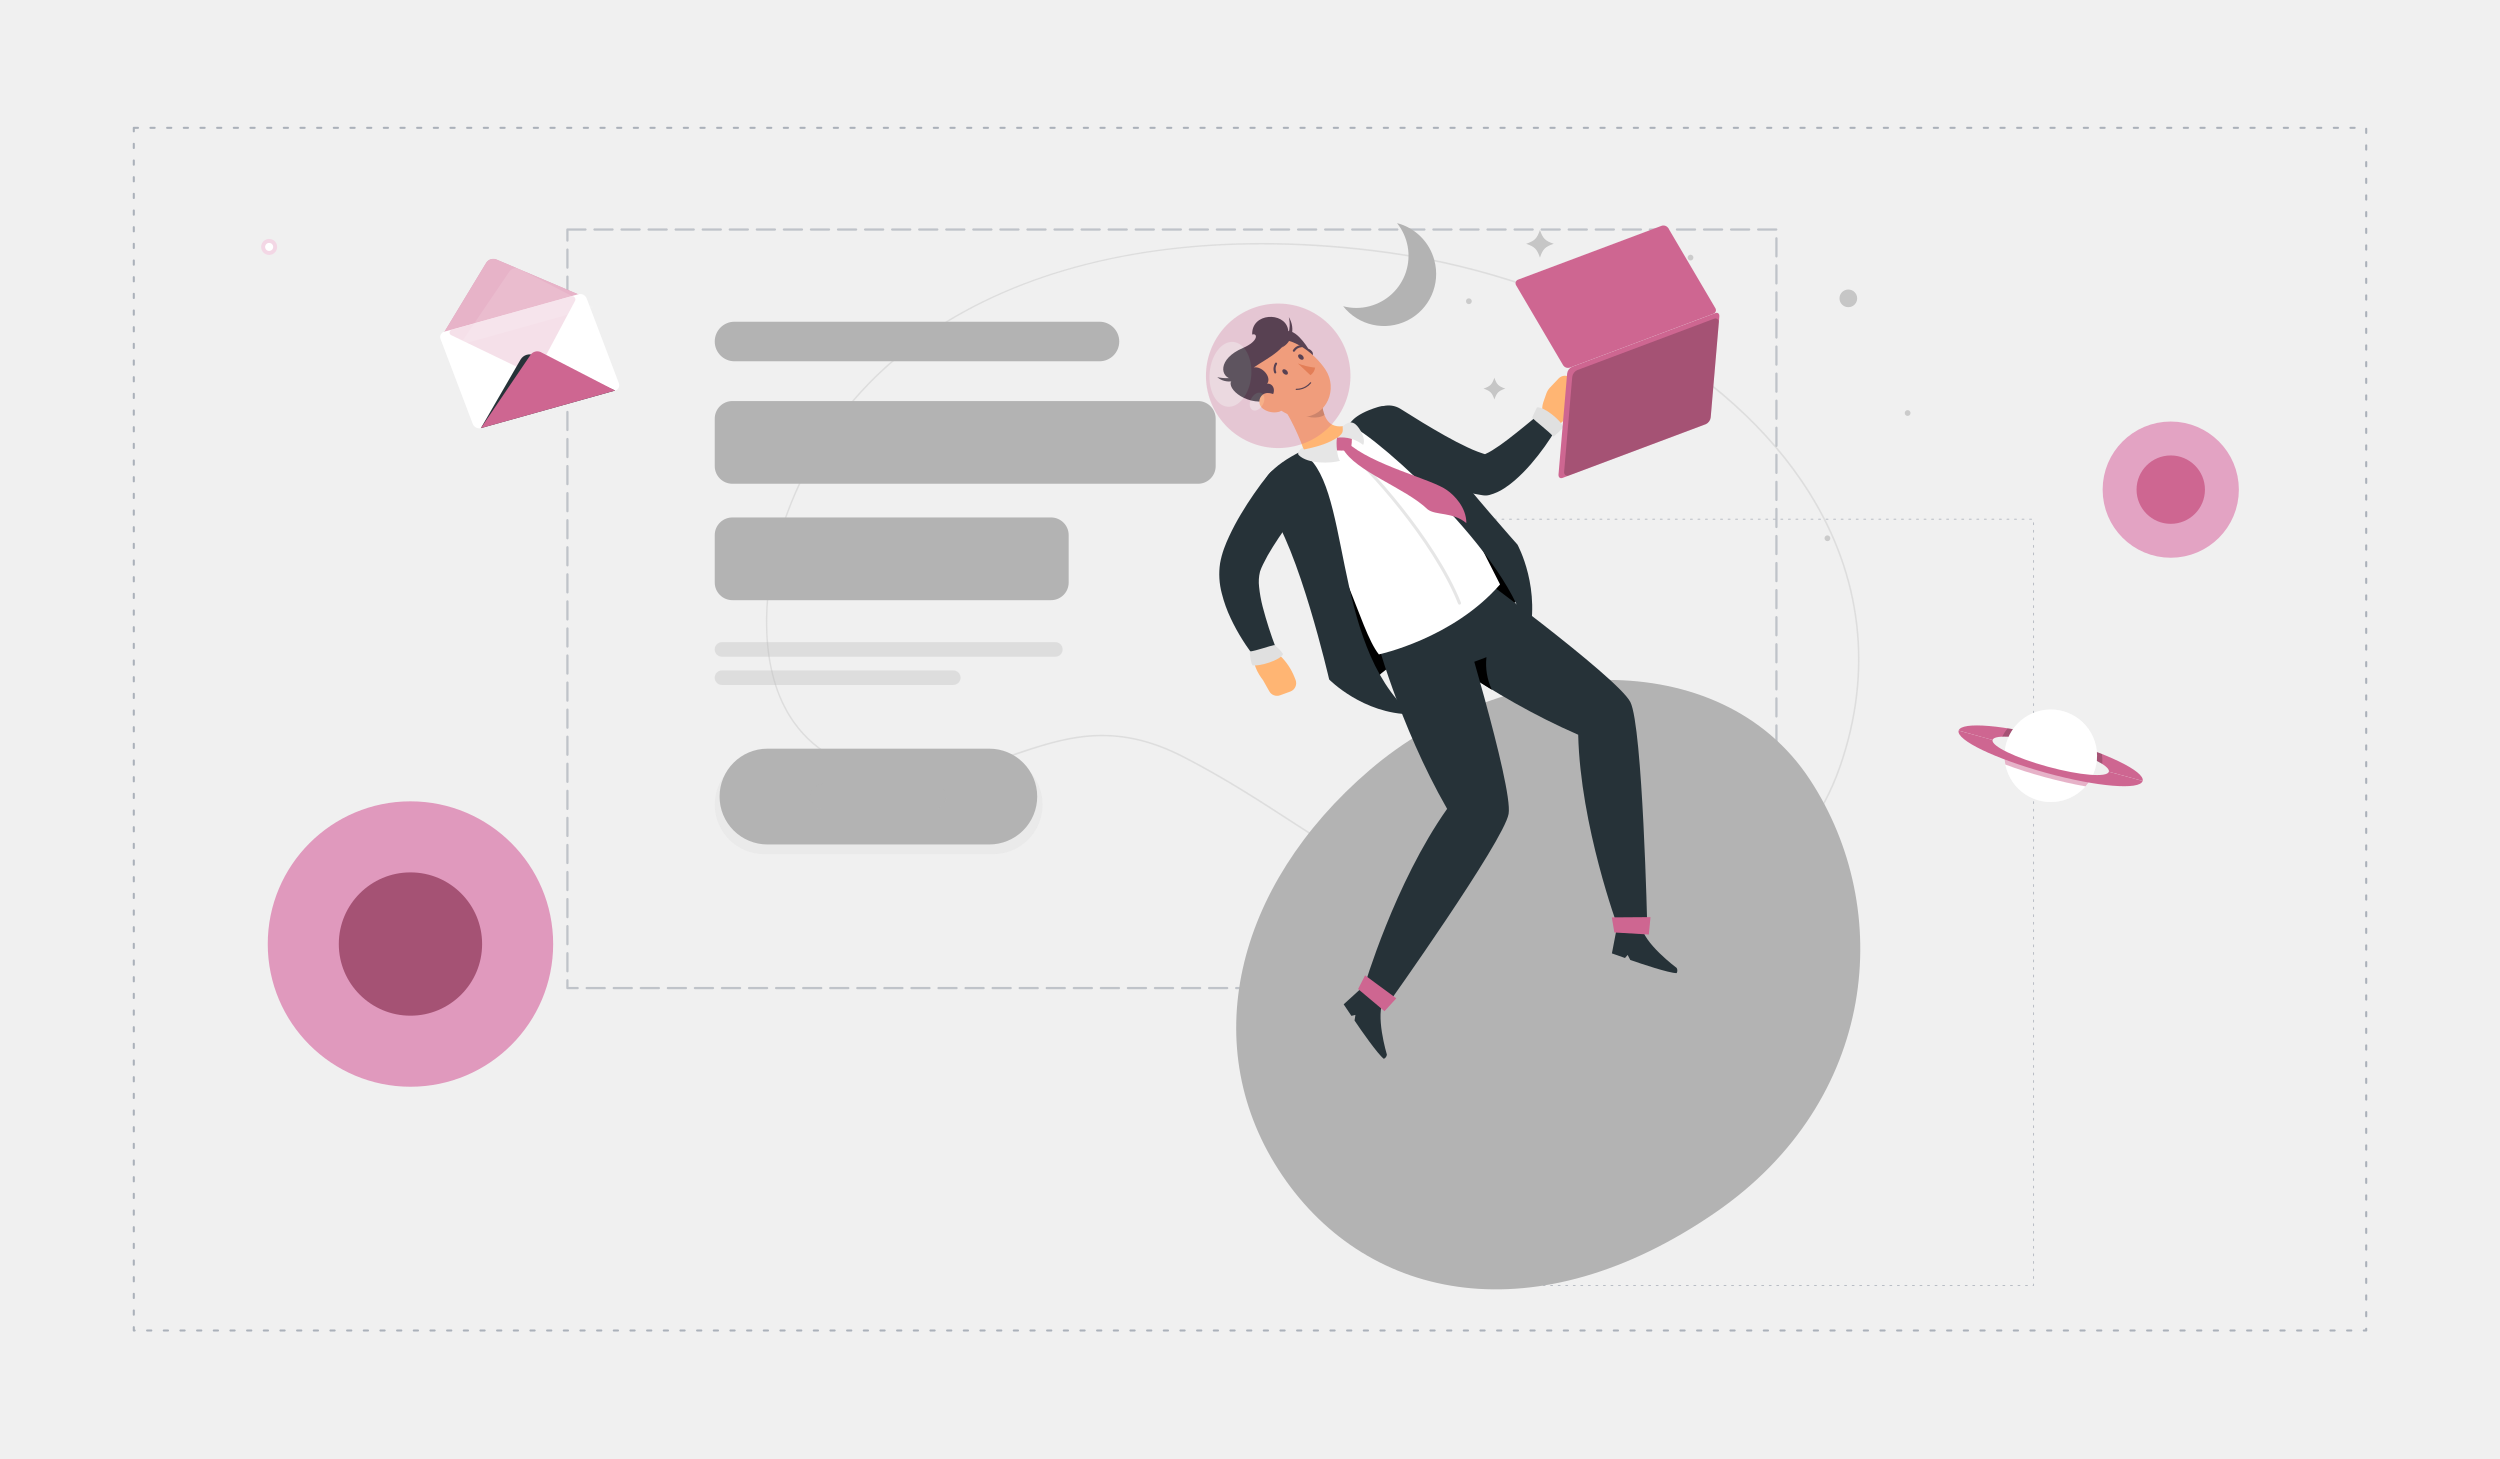
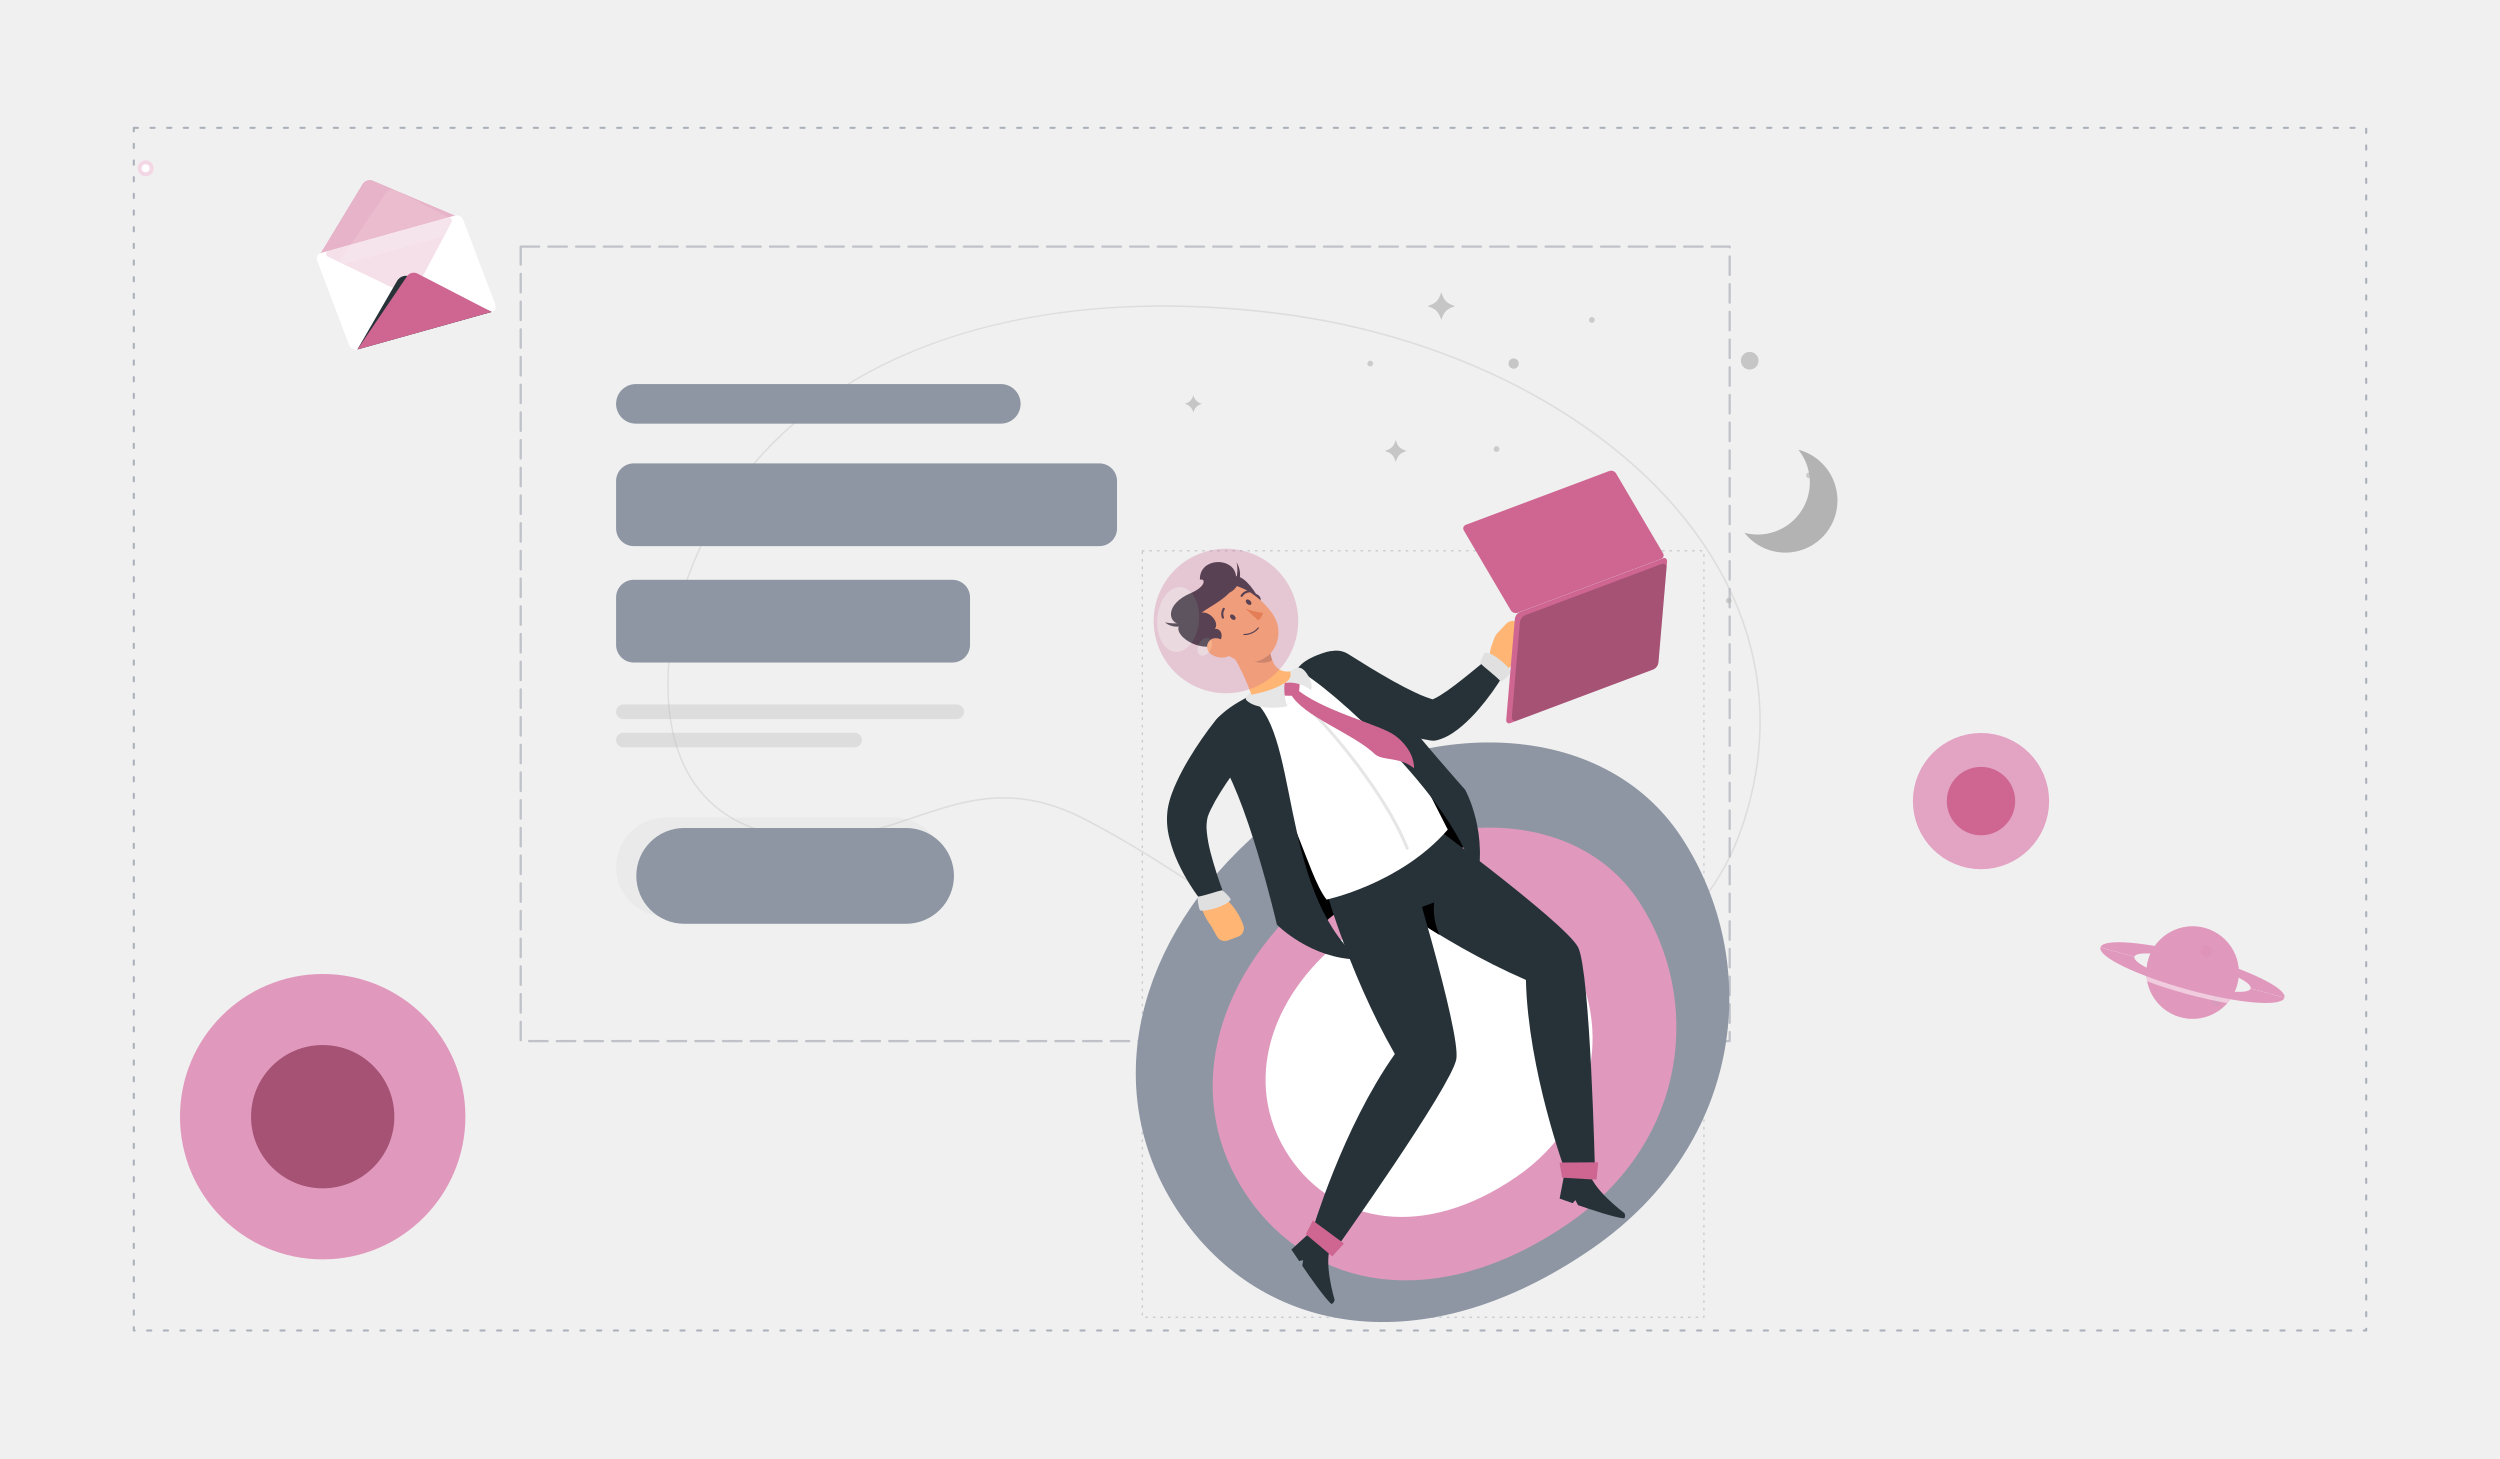
<svg xmlns="http://www.w3.org/2000/svg" viewBox="0 0 600 350" version="1.1" id="svg278" width="600" height="350" xml:space="preserve">
  <defs id="defs278" />
  <rect style="font-variation-settings:'wght' 700;fill:#808080;fill-opacity:0;stroke:#8e96a3;stroke-width:0.5;stroke-linecap:round;stroke-linejoin:round;stroke-miterlimit:50;stroke-dasharray:1, 3;stroke-opacity:0.7;stroke-dashoffset:0" id="rect2-8-2-0" width="535.779" height="288.643" x="32.111" y="30.678" />
-   <path id="rect2-8-2" style="font-variation-settings:'wght' 700;display:inline;fill:#808080;fill-opacity:0;stroke:#8e96a3;stroke-width:0.226;stroke-linecap:round;stroke-linejoin:round;stroke-miterlimit:50;stroke-dasharray:0.452, 1.357;stroke-opacity:0.6" d="m 353.243,124.608 h 134.811 V 308.523 h -134.811 z" />
-   <rect style="font-variation-settings:'wght' 700;fill:#808080;fill-opacity:0;stroke:#8e96a3;stroke-width:0.541;stroke-linecap:round;stroke-linejoin:round;stroke-miterlimit:50;stroke-dasharray:4.33, 2.165;stroke-dashoffset:0;stroke-opacity:0.5" id="rect2-8-2-1" width="290.162" height="182.052" x="136.18" y="55.083" />
-   <g id="g3" transform="translate(21.01782,-356.3498)">
-     <g id="g95" style="display:inline" transform="matrix(0.9763074,0,0,0.9763074,84.14725,297.9698)">
-       <path d="m 382.11,241.7 c 0.4,-1.47 7.13,-0.92 15,1.23 7.87,2.15 14,5.1 13.58,6.57 l 8.31,2.27 c 0.64,-2.32 -9,-7 -21.47,-10.38 -12.47,-3.38 -23.13,-4.29 -23.76,-2 z" style="fill:#ce6691" id="path22-85" />
-       <path d="m 385.79,238.82 a 108.31,108.31 0 0 1 11.77,2.57 112.74,112.74 0 0 1 11.44,3.76 13.31,13.31 0 0 1 0.07,2.45 48.58,48.58 0 0 0 -11.95,-4.67 c -5.22,-1.42 -9.94,-2.15 -12.65,-2.05 a 12.14,12.14 0 0 1 1.32,-2.06 z" style="opacity:0.2" id="path23-61" />
-       <circle cx="396.42" cy="245.6" r="11.37" transform="rotate(-23.26,396.3712,245.5941)" style="fill:#ffffff;fill-opacity:1" id="circle23" />
-       <circle cx="396.42" cy="245.6" r="11.37" style="opacity:0.4;fill:#ffffff" id="circle24" />
-       <path d="m 387.49,242.32 c 0.09,2.16 1.74,3.2 3.68,2.34 a 6.15,6.15 0 0 0 3.33,-5.48 c -0.09,-2.16 -1.74,-3.21 -3.67,-2.34 a 6.14,6.14 0 0 0 -3.34,5.48 z" style="opacity:0.1;fill:#ffffff" id="path24-15" />
-       <path d="m 398.36,240.85 a 1.49,1.49 0 1 0 0.88,-1.9 1.49,1.49 0 0 0 -0.88,1.9 z" style="opacity:0.1;fill:#ffffff" id="path25-9" />
-       <path d="m 401.09,253 a 1.26,1.26 0 0 0 1.62,0.76 1.27,1.27 0 0 0 -0.87,-2.38 1.25,1.25 0 0 0 -0.75,1.62 z" style="opacity:0.1;fill:#ffffff" id="path26-84" />
-       <path d="m 395.4,249.32 a 58.2,58.2 0 0 0 10.84,2 10.55,10.55 0 0 1 -1.31,1.79 c -3,-0.54 -6.43,-1.3 -9.95,-2.26 -3.52,-0.96 -6.83,-2 -9.73,-3.11 a 10.13,10.13 0 0 1 -0.21,-2.2 59.42,59.42 0 0 0 10.36,3.78 z" style="opacity:0.5;fill:#ce6691" id="path27-8" />
-       <path d="m 382.11,241.7 c -0.41,1.47 5.67,4.41 13.57,6.57 7.9,2.16 14.64,2.7 15,1.23 l 8.31,2.27 c -0.63,2.33 -11.27,1.45 -23.77,-2 -12.5,-3.45 -22.1,-8.05 -21.46,-10.38 z" style="fill:#ce6691" id="path28-1" />
+   <path id="rect2-8-2" style="font-variation-settings:'wght' 700;display:inline;fill:#808080;fill-opacity:0;stroke:#8e96a3;stroke-width:0.226;stroke-linecap:round;stroke-linejoin:round;stroke-miterlimit:50;stroke-dasharray:0.452, 1.357;stroke-opacity:0.6" d="m 274.135,132.21 h 134.811 v 183.916 h -134.811 z" />
+   <rect style="font-variation-settings:'wght' 700;fill:#808080;fill-opacity:0;stroke:#8e96a3;stroke-width:0.554;stroke-linecap:round;stroke-linejoin:round;stroke-miterlimit:50;stroke-dasharray:4.432, 2.216;stroke-dashoffset:0;stroke-opacity:0.5" id="rect2-8-2-1" width="290.149" height="190.675" x="124.968" y="59.185" />
+   <g id="g3" transform="translate(28.25426,-358.6882)">
+     <g id="g95" style="display:inline;fill:#e099bd;fill-opacity:1" transform="matrix(0.9763074,0,0,0.9763074,110.9445,352.3361)">
+       <path d="m 382.11,241.7 c 0.4,-1.47 7.13,-0.92 15,1.23 7.87,2.15 14,5.1 13.58,6.57 l 8.31,2.27 c 0.64,-2.32 -9,-7 -21.47,-10.38 -12.47,-3.38 -23.13,-4.29 -23.76,-2 z" style="fill:#e099bd;fill-opacity:1" id="path22-85" />
+       <path d="m 385.79,238.82 a 108.31,108.31 0 0 1 11.77,2.57 112.74,112.74 0 0 1 11.44,3.76 13.31,13.31 0 0 1 0.07,2.45 48.58,48.58 0 0 0 -11.95,-4.67 c -5.22,-1.42 -9.94,-2.15 -12.65,-2.05 a 12.14,12.14 0 0 1 1.32,-2.06 z" style="opacity:0.2;fill:#e099bd;fill-opacity:1" id="path23-61" />
+       <circle cx="396.42" cy="245.6" r="11.37" transform="rotate(-23.26,396.3712,245.5941)" style="fill:#e099bd;fill-opacity:1" id="circle23" />
+       <circle cx="396.42" cy="245.6" r="11.37" style="opacity:0.4;fill:#e099bd;fill-opacity:1" id="circle24" />
+       <path d="m 387.49,242.32 c 0.09,2.16 1.74,3.2 3.68,2.34 a 6.15,6.15 0 0 0 3.33,-5.48 c -0.09,-2.16 -1.74,-3.21 -3.67,-2.34 a 6.14,6.14 0 0 0 -3.34,5.48 z" style="opacity:0.1;fill:#e099bd;fill-opacity:1" id="path24-15" />
+       <path d="m 398.36,240.85 a 1.49,1.49 0 1 0 0.88,-1.9 1.49,1.49 0 0 0 -0.88,1.9 z" style="opacity:0.1;fill:#ce6691;fill-opacity:1" id="path25-9" />
+       <path d="m 401.09,253 a 1.26,1.26 0 0 0 1.62,0.76 1.27,1.27 0 0 0 -0.87,-2.38 1.25,1.25 0 0 0 -0.75,1.62 z" style="opacity:0.1;fill:#8e96a3;fill-opacity:1" id="path26-84" />
+       <path d="m 395.4,249.32 a 58.2,58.2 0 0 0 10.84,2 10.55,10.55 0 0 1 -1.31,1.79 c -3,-0.54 -6.43,-1.3 -9.95,-2.26 -3.52,-0.96 -6.83,-2 -9.73,-3.11 a 10.13,10.13 0 0 1 -0.21,-2.2 59.42,59.42 0 0 0 10.36,3.78 z" style="opacity:0.5;fill:#ffffff;fill-opacity:1" id="path27-8" />
+       <path d="m 382.11,241.7 c -0.41,1.47 5.67,4.41 13.57,6.57 7.9,2.16 14.64,2.7 15,1.23 l 8.31,2.27 c -0.63,2.33 -11.27,1.45 -23.77,-2 -12.5,-3.45 -22.1,-8.05 -21.46,-10.38 z" style="fill:#e099bd;fill-opacity:1" id="path28-1" />
    </g>
-     <g id="g94" transform="matrix(0.9566806,0,0,0.9566806,-239.855,327.8311)">
+     <g id="g94" transform="matrix(0.9566806,0,0,0.9566806,-276.7322,311.2966)">
      <path d="m 350.754,95.679 -11.124,18.369 17.686,-4.949 17.686,-4.939 -21.574,-9.185 a 2.102,2.102 0 0 0 -2.674,0.704 z" style="display:inline;fill:#ce6691;stroke-width:1.021" id="path29-0" />
      <path d="m 350.754,95.679 -11.124,18.369 17.686,-4.949 17.686,-4.939 -21.574,-9.185 a 2.102,2.102 0 0 0 -2.674,0.704 z" style="display:inline;opacity:0.5;fill:#ffffff;stroke-width:1.021" id="path30-3" />
      <path d="m 383.064,127.785 -33.677,9.419 a 1.745,1.745 0 0 1 -2.041,-1.092 l -8.031,-21.155 a 1.398,1.398 0 0 1 0.888,-1.929 l 33.677,-9.409 a 1.735,1.735 0 0 1 2.041,1.092 l 8.031,21.155 a 1.388,1.388 0 0 1 -0.888,1.919 z" style="display:inline;fill:#ffffff;fill-opacity:1;stroke-width:1.021" id="path31-0" />
      <path d="m 383.064,127.785 -33.677,9.419 a 1.745,1.745 0 0 1 -2.041,-1.092 l -8.031,-21.155 a 1.398,1.398 0 0 1 0.888,-1.929 l 33.677,-9.409 a 1.735,1.735 0 0 1 2.041,1.092 l 8.031,21.155 a 1.388,1.388 0 0 1 -0.888,1.919 z" style="display:inline;opacity:0.3;fill:#ffffff;stroke-width:1.021" id="path32-4" />
      <path d="m 362.368,123.744 -20.359,-9.817 a 0.735,0.735 0 0 1 0,-1.378 l 15.032,-4.205 15.042,-4.205 a 0.816,0.816 0 0 1 0.939,1.123 l -9.715,18.226 a 0.694,0.694 0 0 1 -0.939,0.255 z" style="display:inline;opacity:0.2;fill:#ce6691;stroke-width:1.021" id="path33-4" />
      <path d="m 362.827,119.008 a 2.643,2.643 0 0 0 -3.5,1.021 l -9.94,17.175 33.677,-9.419 z" style="display:inline;fill:#263238;stroke-width:1.021" id="path34-4" />
      <path d="m 361.827,118.855 -12.46,18.369 16.839,-4.705 16.859,-4.735 -18.686,-9.654 a 2.041,2.041 0 0 0 -2.551,0.725 z" style="display:inline;fill:#ce6691;stroke-width:1.021" id="path35-4" />
      <path d="m 437.873,-84.863 a 2,2 0 0 0 -2.5,0.7 l -12.21,18 33,-9.23 z" style="display:inline;opacity:0.12;fill:#ffffff;fill-opacity:1" id="path36-7" transform="matrix(1.020515,0,0,1.020515,-87.80548,183.8682)" />
      <circle id="path165-6" style="fill:#ffffff;stroke:#f3d7e5" cx="296.265" cy="91.756" r="1.508" />
    </g>
-     <g id="g165-3" style="display:inline;fill:#b3b3b3" transform="matrix(0.7818999,0,0,0.7818999,94.98863,314.8218)">
+     <g id="g165-3" style="display:inline;fill:#b3b3b3" transform="matrix(0.7818999,0,0,0.7818999,64.07718,332.1242)">
      <path d="m 338,338.74 c -1.77,0 -3.57,0 -5.39,-0.11 -36,-1.5 -59.19,-16.59 -83.79,-32.56 -10.61,-6.89 -21.58,-14 -34.07,-20.43 -21.35,-11 -36.28,-5.91 -52.09,-0.56 -10.41,3.52 -21.16,7.16 -34.26,6.32 -15.07,-1 -26.29,-6.53 -33.34,-16.54 -10.9,-15.47 -9.6,-39 -4.76,-55.88 9.59,-33.39 32.32,-59.24 65.73,-74.74 31.89,-14.81 72.28,-19.82 116.78,-14.49 58.47,7 110,35.51 134.36,74.4 16.25,25.91 19.58,54.93 9.62,83.93 -11.12,32.39 -39.68,50.66 -78.79,50.66 z M 189.92,278.63 c 7.53,0 15.68,1.75 25.06,6.57 12.51,6.42 23.49,13.55 34.11,20.45 24.54,15.93 47.72,31 83.54,32.48 41.64,1.74 72.14,-16.57 83.69,-50.21 9.91,-28.86 6.6,-57.73 -9.58,-83.5 -24.32,-38.77 -75.67,-67.19 -134,-74.17 -93.29,-11.17 -163,22.88 -182,88.87 -4.81,16.76 -6.11,40.13 4.69,55.45 7,9.89 18,15.38 33,16.33 13,0.83 23.7,-2.79 34.06,-6.3 8.99,-3.03 17.69,-5.97 27.43,-5.97 z" style="display:inline;opacity:0.3;fill:#b3b3b3" id="path4-1" />
-       <path d="m 407.216,292.469 c 26,39.68 20.93,98.42 -29.05,132.82 -54.48,37.5 -106.36,27.75 -132.9,-11.32 -26.54,-39.07 -14.86,-88.83 26.82,-124.53 41.68,-35.7 107.62,-38.98 135.13,3.03 z" style="fill:#b3b3b3;fill-opacity:1" id="path5-7" />
-       <rect x="71.02" y="151.86" width="124.16" height="12.15" rx="6.07" style="fill:#b3b3b3;fill-opacity:1" id="rect10" />
-       <rect x="71.02" y="176.21" width="153.76" height="25.39" rx="5.42" style="fill:#b3b3b3;fill-opacity:1" id="rect11" />
-       <rect x="71.02" y="211.94" width="108.64" height="25.39" rx="5.42" style="fill:#b3b3b3;fill-opacity:1" id="rect12" />
+       <path d="m 398.053,291.019 c 24.727,37.737 19.905,93.601 -27.628,126.317 -51.813,35.664 -101.152,26.391 -126.393,-10.766 -25.241,-37.157 -14.132,-84.481 25.507,-118.433 39.639,-33.952 102.351,-37.071 128.514,2.882 z" style="fill:#8e96a3;fill-opacity:1;stroke-width:0.951" id="path5-7" />
+       <path d="m 385.015,310.763 c 19.319,29.483 15.552,73.129 -21.585,98.689 -40.48,27.864 -79.028,20.619 -98.748,-8.411 -19.72,-29.03 -11.041,-66.003 19.928,-92.529 30.969,-26.526 79.965,-28.963 100.405,2.251 z" style="display:inline;fill:#e099bd;fill-opacity:1;stroke-width:0.743" id="path5-7-4" />
+       <path d="m 362.665,325.555 c 13.623,20.791 10.967,51.57 -15.222,69.595 -28.546,19.649 -55.73,14.54 -69.637,-5.931 -13.906,-20.472 -7.786,-46.545 14.053,-65.251 21.839,-18.706 56.39,-20.425 70.805,1.588 z" style="display:inline;fill:#ffffff;fill-opacity:1;stroke-width:0.524" id="path5-7-4-9" />
+       <rect x="71.02" y="151.86" width="124.16" height="12.15" rx="6.07" style="fill:#8e96a3;fill-opacity:1" id="rect10" />
+       <rect x="71.02" y="176.21" width="153.76" height="25.39" rx="5.42" style="fill:#8e96a3;fill-opacity:1" id="rect11" />
+       <rect x="71.02" y="211.94" width="108.64" height="25.39" rx="5.42" style="fill:#8e96a3;fill-opacity:1" id="rect12" />
      <path d="M 175.57,254.7 H 73.26 A 2.24,2.24 0 0 1 71,252.45 v 0 a 2.24,2.24 0 0 1 2.24,-2.24 h 102.33 a 2.24,2.24 0 0 1 2.24,2.24 v 0 a 2.24,2.24 0 0 1 -2.24,2.25 z" style="opacity:0.3;fill:#b3b3b3" id="path12-59" />
      <path d="m 144.23,263.36 h -71 A 2.24,2.24 0 0 1 71,261.12 v 0 a 2.24,2.24 0 0 1 2.24,-2.24 h 71 a 2.24,2.24 0 0 1 2.24,2.24 v 0 a 2.24,2.24 0 0 1 -2.25,2.24 z" style="opacity:0.3;fill:#b3b3b3" id="path13-62" />
      <rect x="71.02" y="284.91" width="100.64" height="30.38" rx="15.19" style="opacity:0.1;fill:#b3b3b3" id="rect13" />
-       <path d="m 155.26,312.32 h -68 A 14.71,14.71 0 0 1 72.5,297.61 v 0 a 14.71,14.71 0 0 1 14.71,-14.7 h 68.05 a 14.71,14.71 0 0 1 14.74,14.7 v 0 a 14.71,14.71 0 0 1 -14.74,14.71 z" style="fill:#b3b3b3" id="path14-1" />
-       <path d="M 138.17,301.51 H 104.3 a 3.9,3.9 0 0 1 -3.9,-3.9 v 0 a 3.9,3.9 0 0 1 3.9,-3.89 h 33.87 a 3.89,3.89 0 0 1 3.9,3.89 v 0 a 3.89,3.89 0 0 1 -3.9,3.9 z" style="opacity:0.4;fill:#b3b3b3" id="path15-7" />
-       <path d="m 291.9,133 a 16,16 0 0 1 -28,14.1 15.74,15.74 0 0 0 8.12,0 16,16 0 0 0 8.42,-25.51 16,16 0 0 1 11.46,11.41 z" style="fill:#b3b3b3;fill-opacity:1" id="path16-8" />
+       <path d="m 159.985,317.527 h -68 a 14.71,14.71 0 0 1 -14.76,-14.71 v 0 a 14.71,14.71 0 0 1 14.71,-14.7 h 68.05 a 14.71,14.71 0 0 1 14.74,14.7 v 0 a 14.71,14.71 0 0 1 -14.74,14.71 z" style="fill:#8e96a3;fill-opacity:1" id="path14-1" />
+       <path d="m 445.361,183.42 a 16,16 0 0 1 -28,14.1 15.74,15.74 0 0 0 8.12,0 16,16 0 0 0 8.42,-25.51 16,16 0 0 1 11.46,11.41 z" style="fill:#b3b3b3;fill-opacity:1" id="path16-8" />
      <circle cx="437.17" cy="179.89" r="0.89" style="opacity:0.6;fill:#b3b3b3" id="circle16" />
      <path d="m 371.42,132.18 a 0.89,0.89 0 1 1 -0.89,-0.89 0.89,0.89 0 0 1 0.89,0.89 z" style="opacity:0.6;fill:#b3b3b3" id="path17-5" />
      <circle cx="302.5" cy="145.57" r="0.89" style="opacity:0.6;fill:#b3b3b3" id="circle17" />
      <circle cx="341.26" cy="171.81" r="0.89" style="opacity:0.6;fill:#b3b3b3" id="circle18" />
      <path d="m 413.44,218.33 a 0.89,0.89 0 1 1 -0.89,-0.89 0.89,0.89 0 0 1 0.89,0.89 z" style="opacity:0.6;fill:#b3b3b3" id="path18-74" />
      <path d="m 328.55,127.94 c -2.63,0.89 -3.35,1.61 -4.24,4.24 -0.89,-2.63 -1.61,-3.35 -4.24,-4.24 2.63,-0.89 3.35,-1.61 4.24,-4.24 0.89,2.63 1.61,3.35 4.24,4.24 z" style="opacity:0.7;fill:#b3b3b3" id="path19-1" />
      <circle cx="418.97" cy="144.69" r="2.71" style="opacity:0.7;fill:#b3b3b3" id="circle19" />
      <path d="m 250.92,157.93 a 3.41,3.41 0 0 0 -2.71,2.71 3.41,3.41 0 0 0 -2.71,-2.71 3.41,3.41 0 0 0 2.71,-2.71 3.41,3.41 0 0 0 2.71,2.71 z" style="opacity:0.7;fill:#b3b3b3" id="path20-8" />
      <path d="m 313.68,172.39 c -2.08,0.7 -2.64,1.27 -3.35,3.35 -0.7,-2.08 -1.27,-2.65 -3.35,-3.35 2.08,-0.7 2.65,-1.27 3.35,-3.35 0.67,2.08 1.27,2.65 3.35,3.35 z" style="opacity:0.7;fill:#b3b3b3" id="path21-5" />
      <circle cx="346.52" cy="145.57" r="1.57" style="opacity:0.7;fill:#b3b3b3" id="circle21" />
    </g>
-     <circle id="path164-97" style="fill:#a55274;fill-opacity:1;stroke:#e099bd;stroke-width:17.053;stroke-dasharray:none;stroke-opacity:1" cx="77.492" cy="-582.919" r="25.723" transform="scale(1,-1)" />
-     <circle id="path164-3" style="fill:#ce6691;fill-opacity:1;stroke:#e3a3c3;stroke-width:8.139;stroke-opacity:1" cx="-499.962" cy="-473.863" r="12.277" transform="scale(-1)" />
-     <g id="freepik--Character--inject-1" transform="matrix(0.73673,0,0,0.73673,86.26337,308.2415)" style="display:inline">
+     <circle id="path164-97" style="fill:#a55274;fill-opacity:1;stroke:#e099bd;stroke-width:17.053;stroke-dasharray:none;stroke-opacity:1" cx="49.193" cy="-626.691" r="25.723" transform="scale(1,-1)" />
+     <circle id="path164-3" style="fill:#ce6691;fill-opacity:1;stroke:#e3a3c3;stroke-width:8.139;stroke-opacity:1" cx="-447.185" cy="-550.95" r="12.277" transform="scale(-1)" />
+     <g id="freepik--Character--inject-1" transform="matrix(0.73673,0,0,0.73673,66.47939,369.4242)" style="display:inline">
      <path d="m 272.22,174.05 c 3.33,-3.59 8.34,4.82 8.34,4.82 0,0 3.28,1.2 0.21,3.83 -9.55,-4.29 -8.55,-8.65 -8.55,-8.65 z" style="fill:#263238" id="path37-53" />
      <path d="m 301.53,292.9 c -7.6,-12.93 48,-24.16 48.61,-35.23 -8.48,-16.63 -23.07,-36 -23.07,-36 l -48.34,21.27 c 0,0 8.63,43.71 22.8,49.96 z" id="path38-8" />
      <path d="m 315.3,272.78 15.21,-24.12 c 0,0 51,37.34 55,45.38 4,8.04 5.5,73.43 5.5,73.43 l -9.59,-0.2 c 0,0 -12.22,-33 -12.92,-62.62 C 339.3,292 315.3,272.78 315.3,272.78 Z" style="fill:#263238" id="path39-83" />
      <path d="m 338.62,279.38 a 19.76,19.76 0 0 0 1.76,10.62 c -3.68,-2.23 -7.05,-4.4 -10.06,-6.4 l -0.49,-0.91 z" id="path40-1" />
      <path d="m 400.57,380.61 c 0,0 -11.12,-8.27 -11.44,-13.86 l -8,0.55 -1.65,8.58 4.26,1.5 0.87,-1 0.86,1.64 c 3.45,1.21 12.67,4.31 15.11,4.29 a 1.7,1.7 0 0 0 -0.01,-1.7 z" style="fill:#263238" id="path41-89" />
-       <polygon points="379.45,364.15 392.06,364.06 391.51,369.73 380.28,369.07 " style="fill:#ce6691" id="polygon41" />
+       <polygon points="392.06,364.06 391.51,369.73 380.28,369.07 379.45,364.15 " style="fill:#ce6691" id="polygon41" />
      <path d="m 302.23,271.45 26.6,-10.26 c 0,0 18.55,60.39 17,69.25 -1.55,8.86 -39.47,62.17 -39.47,62.17 l -7.56,-5.89 c 0,0 9.92,-33.78 27,-57.93 -15.8,-27.57 -23.57,-57.34 -23.57,-57.34 z" style="fill:#263238" id="path42-64" />
      <path d="m 306.18,408.86 c 0,0 -4,-13.28 -0.89,-17.95 l -6.74,-4.32 -6.45,5.89 2.52,3.75 1.31,-0.31 -0.29,1.83 c 2,3 7.58,11 9.55,12.48 a 1.71,1.71 0 0 0 0.99,-1.37 z" style="fill:#263238" id="path43-3" />
-       <polygon points="299.07,383.04 309.24,390.51 305.41,394.72 296.8,387.49 " style="fill:#ce6691" id="polygon43" />
+       <polygon points="309.24,390.51 305.41,394.72 296.8,387.49 299.07,383.04 " style="fill:#ce6691" id="polygon43" />
      <path d="m 310.61,198.49 c 2.28,1.44 4.77,3 7.18,4.46 2.41,1.46 4.88,2.9 7.32,4.28 2.44,1.38 4.9,2.65 7.32,3.79 a 40.65,40.65 0 0 0 6.83,2.57 l -2.5,0.07 a 3.79,3.79 0 0 0 1.41,-0.42 17.41,17.41 0 0 0 2.34,-1.24 c 1.63,-1 3.37,-2.22 5.06,-3.53 1.69,-1.31 3.43,-2.67 5.14,-4.07 l 5.16,-4.23 0.07,-0.06 a 3.67,3.67 0 0 1 5.53,4.65 71.08,71.08 0 0 1 -3.87,6 c -1.39,1.94 -2.86,3.83 -4.45,5.67 a 52.54,52.54 0 0 1 -5.31,5.36 31.66,31.66 0 0 1 -3.36,2.54 16.7,16.7 0 0 1 -4.87,2.21 5.14,5.14 0 0 1 -2,0.13 l -0.48,-0.07 a 44.91,44.91 0 0 1 -10.06,-2.72 c -1.52,-0.58 -3,-1.2 -4.45,-1.83 -1.45,-0.63 -2.85,-1.33 -4.25,-2 -2.79,-1.39 -5.48,-2.89 -8.13,-4.44 -2.65,-1.55 -5.19,-3.17 -7.82,-5 a 7.32,7.32 0 0 1 8.08,-12.19 z" style="fill:#263238" id="path44-33" />
      <path d="m 360.15,204 c 3.63,0.26 6.55,-5.83 6.55,-5.83 l 2.41,-3.41 a 2.89,2.89 0 0 0 -0.34,-3.73 l -2.53,-2.5 a 2.9,2.9 0 0 0 -4.14,0.08 l -2.84,3 a 5.31,5.31 0 0 0 -1.13,1.88 l -1,2.85 a 6.66,6.66 0 0 0 1.68,6.93 l 0.24,0.23 a 1.66,1.66 0 0 0 1.1,0.5 z" style="fill:#ffb573" id="path45-8" />
      <path d="m 353.49,201.38 c 0,0 0.87,-2 1.57,-3.36 2.25,-0.39 7.85,4.32 8.58,6.31 -0.49,1.07 -3.22,3.21 -3.22,3.21 -1.71,-1.92 -5.6,-4.81 -6.93,-6.16 z" style="fill:#e0e0e0" id="path46-6" />
      <path d="m 271.45,217 c 8.13,-6.18 20.72,-13.36 30,-16.78 a 11.77,11.77 0 0 1 13.18,3.78 c 9.13,11.66 16.58,28.71 28.41,51.68 -15.36,17.7 -39.47,22.8 -39.47,22.8 -3.31,-4.1 -6.41,-13.76 -9.93,-22.24 -6.3,-7.22 -15.07,-14.58 -23.56,-24.09 A 10.22,10.22 0 0 1 271.45,217 Z" style="fill:#ffffff" id="path47-0" />
      <path d="m 329.83,262.28 a 0.49,0.49 0 0 1 -0.46,-0.32 c -8.21,-20.66 -30.74,-45.24 -35.33,-48.42 a 0.5,0.5 0 0 1 0.56,-0.82 c 4.65,3.21 27.42,28 35.7,48.87 a 0.51,0.51 0 0 1 -0.28,0.65 0.43,0.43 0 0 1 -0.19,0.04 z" style="fill:#e6e6e6" id="path48-4" />
      <path d="m 278,212.44 c 17.12,8.87 9.38,62.18 36.17,85.56 -15.78,-0.09 -26.79,-11.35 -26.79,-11.35 0,0 -10,-43.39 -19.95,-56 -6.06,-7.65 2.51,-14.14 10.57,-18.21 z" style="fill:#263238" id="path49-8" />
      <path d="m 293.94,203.7 c 8.83,3.35 57,46.58 58.06,71 4.81,-17.4 -3.29,-32 -3.29,-32 0,0 -16.25,-18.23 -23.35,-27.9 -7.1,-9.67 -15.48,-19 -22.1,-16.91 -8.47,2.59 -9.32,5.81 -9.32,5.81 z" style="fill:#263238" id="path50-88" />
      <path d="m 270.4,195.21 14.73,2.39 c 0.71,4.19 2.38,8 8.81,6.1 2.49,1.05 1.25,4.62 -0.52,7 -4,1.72 -10.07,3.55 -14.19,1.73 -0.72,-2.95 -4.91,-12.7 -8.83,-17.22 z" style="fill:#ffb573" id="path51-97" />
      <path d="m 294.6,207.2 a 8.8,8.8 0 0 1 -0.25,4.33 c -1.53,0.88 -4.75,0.45 -4.75,0.45 0,0 -0.54,-2.91 0.38,-4.1 3.53,-1.04 4.62,-0.68 4.62,-0.68 z" style="fill:#ce6691" id="path52-7" />
      <path d="m 291.82,211.42 a 4.25,4.25 0 0 1 1.31,-2.1 c 8.16,7.54 27.94,12.12 32.65,15.67 2.26,1.56 6.33,5.6 6.28,10.72 -4.41,-3.72 -10,-2.43 -12.6,-4.47 -7.3,-7.03 -23.61,-12.36 -27.64,-19.82 z" style="fill:#ce6691" id="path53-6" />
      <path d="m 276.54,196.21 8.59,1.39 a 14.54,14.54 0 0 0 0.73,2.87 c -2.16,1.47 -6.62,1 -8,-1 a 9.89,9.89 0 0 1 -1.32,-3.26 z" style="opacity:0.2" id="path54-4" />
      <path d="m 264.83,193.63 c 5.64,4.66 8.7,7.68 13.94,7.53 7.88,-0.24 11.55,-9.17 7.41,-15.44 -3.73,-5.65 -12.32,-12.33 -19.29,-9.05 a 10.09,10.09 0 0 0 -2.06,16.96 z" style="fill:#ffb573" id="path55-3" />
      <path d="m 267.5,195.85 c 3.39,-3 1.51,-5.89 -0.33,-5.53 1.61,-2.19 -1.72,-5.86 -4.37,-5.31 4.24,-3 12.49,-6.54 11.15,-12.57 -1.25,-5.66 -11.91,-5.31 -11.65,1.85 1.79,-0.61 2.21,2.13 -3,4.36 -8.4,3.6 -7.58,9.77 -3.21,10.21 -3.24,1.99 3.6,8.73 11.41,6.99 z" style="fill:#263238" id="path56-0" />
      <path d="m 271.88,178.53 c 3.15,-4.41 2.79,-8 2.35,-9.95 2.35,3.87 0.89,8.48 -2.35,9.95 z" style="fill:#263238" id="path57-3" />
      <path d="m 250.92,188.17 c 5.32,1.06 8.41,-0.72 10.05,-1.94 -2.57,3.77 -7.37,4.29 -10.05,1.94 z" style="fill:#263238" id="path58-0" />
      <path d="m 266.06,198.62 a 6.27,6.27 0 0 0 4.75,0.89 c 2.18,-0.47 2.24,-2.68 0.78,-4.2 -1.32,-1.36 -4,-2.76 -5.81,-1.48 a 2.87,2.87 0 0 0 0.28,4.79 z" style="fill:#ffb573" id="path59-9" />
      <path d="m 272.55,187 c 0.43,0.4 1,0.5 1.26,0.22 0.26,-0.28 0.13,-0.85 -0.31,-1.26 -0.44,-0.41 -1,-0.5 -1.26,-0.22 -0.26,0.28 -0.13,0.86 0.31,1.26 z" style="fill:#263238" id="path60-2" />
      <path d="m 277.69,182.12 c 0.44,0.41 1,0.51 1.27,0.22 0.27,-0.29 0.12,-0.85 -0.31,-1.25 -0.43,-0.4 -1,-0.51 -1.27,-0.22 -0.27,0.29 -0.12,0.85 0.31,1.25 z" style="fill:#263238" id="path61-5" />
      <path d="m 277.16,183.68 a 20.89,20.89 0 0 0 5.64,1.38 3.46,3.46 0 0 1 -1.54,2.46 z" style="fill:#ed893e" id="path62-4" />
      <path d="m 270.07,186.85 a 0.3,0.3 0 0 1 -0.14,0.1 0.35,0.35 0 0 1 -0.45,-0.21 3.52,3.52 0 0 1 0.31,-3.19 0.35,0.35 0 0 1 0.56,0.42 v 0 a 2.83,2.83 0 0 0 -0.22,2.53 0.34,0.34 0 0 1 -0.06,0.35 z" style="fill:#263238" id="path63-0" />
      <path d="m 278.62,178.23 a 0.36,0.36 0 0 1 -0.27,0.19 2.72,2.72 0 0 0 -2.16,1.29 0.35,0.35 0 0 1 -0.47,0.14 0.35,0.35 0 0 1 -0.15,-0.47 3.41,3.41 0 0 1 2.71,-1.66 0.35,0.35 0 0 1 0.34,0.51 z" style="fill:#263238" id="path64-5" />
      <path d="m 279.05,211.75 c 0,0 -0.21,-0.62 -0.2,-0.62 -0.47,0 -2.21,1.58 -1.35,2.46 2.94,2.92 10.41,2.71 13.43,1.82 -0.95,-0.89 -1.39,-5.78 -1,-7.52 -2.41,1.59 -5.57,2.81 -10.88,3.86 z" style="fill:#e6e6e6" id="path65-9" />
      <path d="m 290,207.88 a 11.45,11.45 0 0 1 8.44,2.35 c 0.78,-1.26 -0.31,-3.77 -0.79,-4.54 -1.5,-2.59 -3.12,-3.89 -5.85,-1.54 -0.17,1.09 0.71,2.07 -1.8,3.73 z" style="fill:#e6e6e6" id="path66-4" />
      <path d="M 279.21,228.82 275,234.6 c -1.39,2 -2.74,3.92 -4.05,5.87 -1.31,1.95 -2.54,3.93 -3.64,5.84 -0.55,1 -1,1.91 -1.46,2.81 a 18.32,18.32 0 0 0 -1,2.37 13.87,13.87 0 0 0 -0.3,5 43.34,43.34 0 0 0 1.16,6.45 131.92,131.92 0 0 0 4.34,13.54 l 0.06,0.18 a 3.66,3.66 0 0 1 -6.24,3.6 58.5,58.5 0 0 1 -4.7,-6.48 64.24,64.24 0 0 1 -3.88,-7.08 44.14,44.14 0 0 1 -2.87,-8 24.32,24.32 0 0 1 -0.58,-9.92 29.09,29.09 0 0 1 1.29,-4.78 c 0.52,-1.43 1.08,-2.76 1.67,-4 a 76.72,76.72 0 0 1 3.83,-7.21 c 1.35,-2.29 2.79,-4.49 4.27,-6.64 1.48,-2.15 3,-4.21 4.74,-6.34 a 7.32,7.32 0 0 1 11.61,8.89 z" style="fill:#263238" id="path67-6" />
      <path d="m 263.36,278.51 a 1.77,1.77 0 0 1 0.9,-0.74 l 3.24,-1.22 a 1.76,1.76 0 0 1 1.82,0.38 l 2.11,2 a 19.79,19.79 0 0 1 4.66,7 l 0.35,0.88 a 2.91,2.91 0 0 1 -1.71,3.77 l -3.34,1.22 a 2.89,2.89 0 0 1 -3.52,-1.3 l -2.05,-3.64 c 0,0 -4.25,-5.18 -2.46,-8.35 z" style="fill:#ffb573" id="path68-9" />
      <path d="m 269.55,275.42 a 13.41,13.41 0 0 1 2.82,2.93 c -0.91,2.09 -7.93,4.15 -10,3.67 -0.63,-1 -0.9,-4.46 -0.9,-4.46 2.53,-0.36 6.22,-1.77 8.08,-2.14 z" style="fill:#e0e0e0" id="path69-2" />
      <path d="m 280.67,190.94 a 7.55,7.55 0 0 0 0.8,-0.8 0.18,0.18 0 0 0 0,-0.27 0.21,0.21 0 0 0 -0.29,0 5.72,5.72 0 0 1 -4.51,2.07 0.2,0.2 0 0 0 -0.22,0.18 0.21,0.21 0 0 0 0.19,0.21 6.13,6.13 0 0 0 4.03,-1.39 z" style="fill:#263238" id="path70-2" />
      <path d="m 365.79,185.05 46.73,-17.53 a 1.24,1.24 0 0 0 0.64,-1.87 l -15.29,-26 a 1.89,1.89 0 0 0 -2.21,-0.79 l -46.73,17.53 a 1.25,1.25 0 0 0 -0.64,1.87 l 15.29,26 a 1.89,1.89 0 0 0 2.21,0.79 z" style="fill:#ce6691" id="path71-47" />
      <path d="m 363.37,221 46.73,-17.53 a 2.81,2.81 0 0 0 1.57,-2.22 l 2.81,-32.82 c 0.08,-0.93 -0.49,-1.44 -1.28,-1.15 l -46.73,17.52 a 2.79,2.79 0 0 0 -1.57,2.2 l -2.81,32.83 c -0.09,0.93 0.5,1.45 1.28,1.17 z" style="fill:#ce6691" id="path72-7" />
      <path d="m 366.56,188.1 a 2.82,2.82 0 0 1 1.58,-2.21 l 44.69,-16.78 a 1.11,1.11 0 0 1 1.49,1.13 l -2.65,31 a 2.77,2.77 0 0 1 -1.57,2.22 l -44.7,16.77 a 1.1,1.1 0 0 1 -1.49,-1.13 z" style="opacity:0.2" id="path73-54" />
      <g style="opacity:0.3" id="g74">
        <circle cx="270.78" cy="187.75" r="23.54" transform="rotate(-57.46,270.7565,187.7423)" style="fill:#ce6691" id="circle73" />
        <ellipse cx="255.2" cy="187.23" rx="10.59" ry="6.79" transform="rotate(-84.9,255.2149,187.229)" style="opacity:0.4;fill:#ffffff" id="ellipse73" />
        <path d="m 265.35,193.39 c -1,-0.56 -2.53,0.21 -3.34,1.72 -0.81,1.51 -0.64,3.19 0.39,3.75 1.03,0.56 2.53,-0.22 3.35,-1.73 0.82,-1.51 0.64,-3.13 -0.4,-3.74 z" style="opacity:0.4;fill:#ffffff" id="path74-8" />
      </g>
    </g>
  </g>
</svg>
